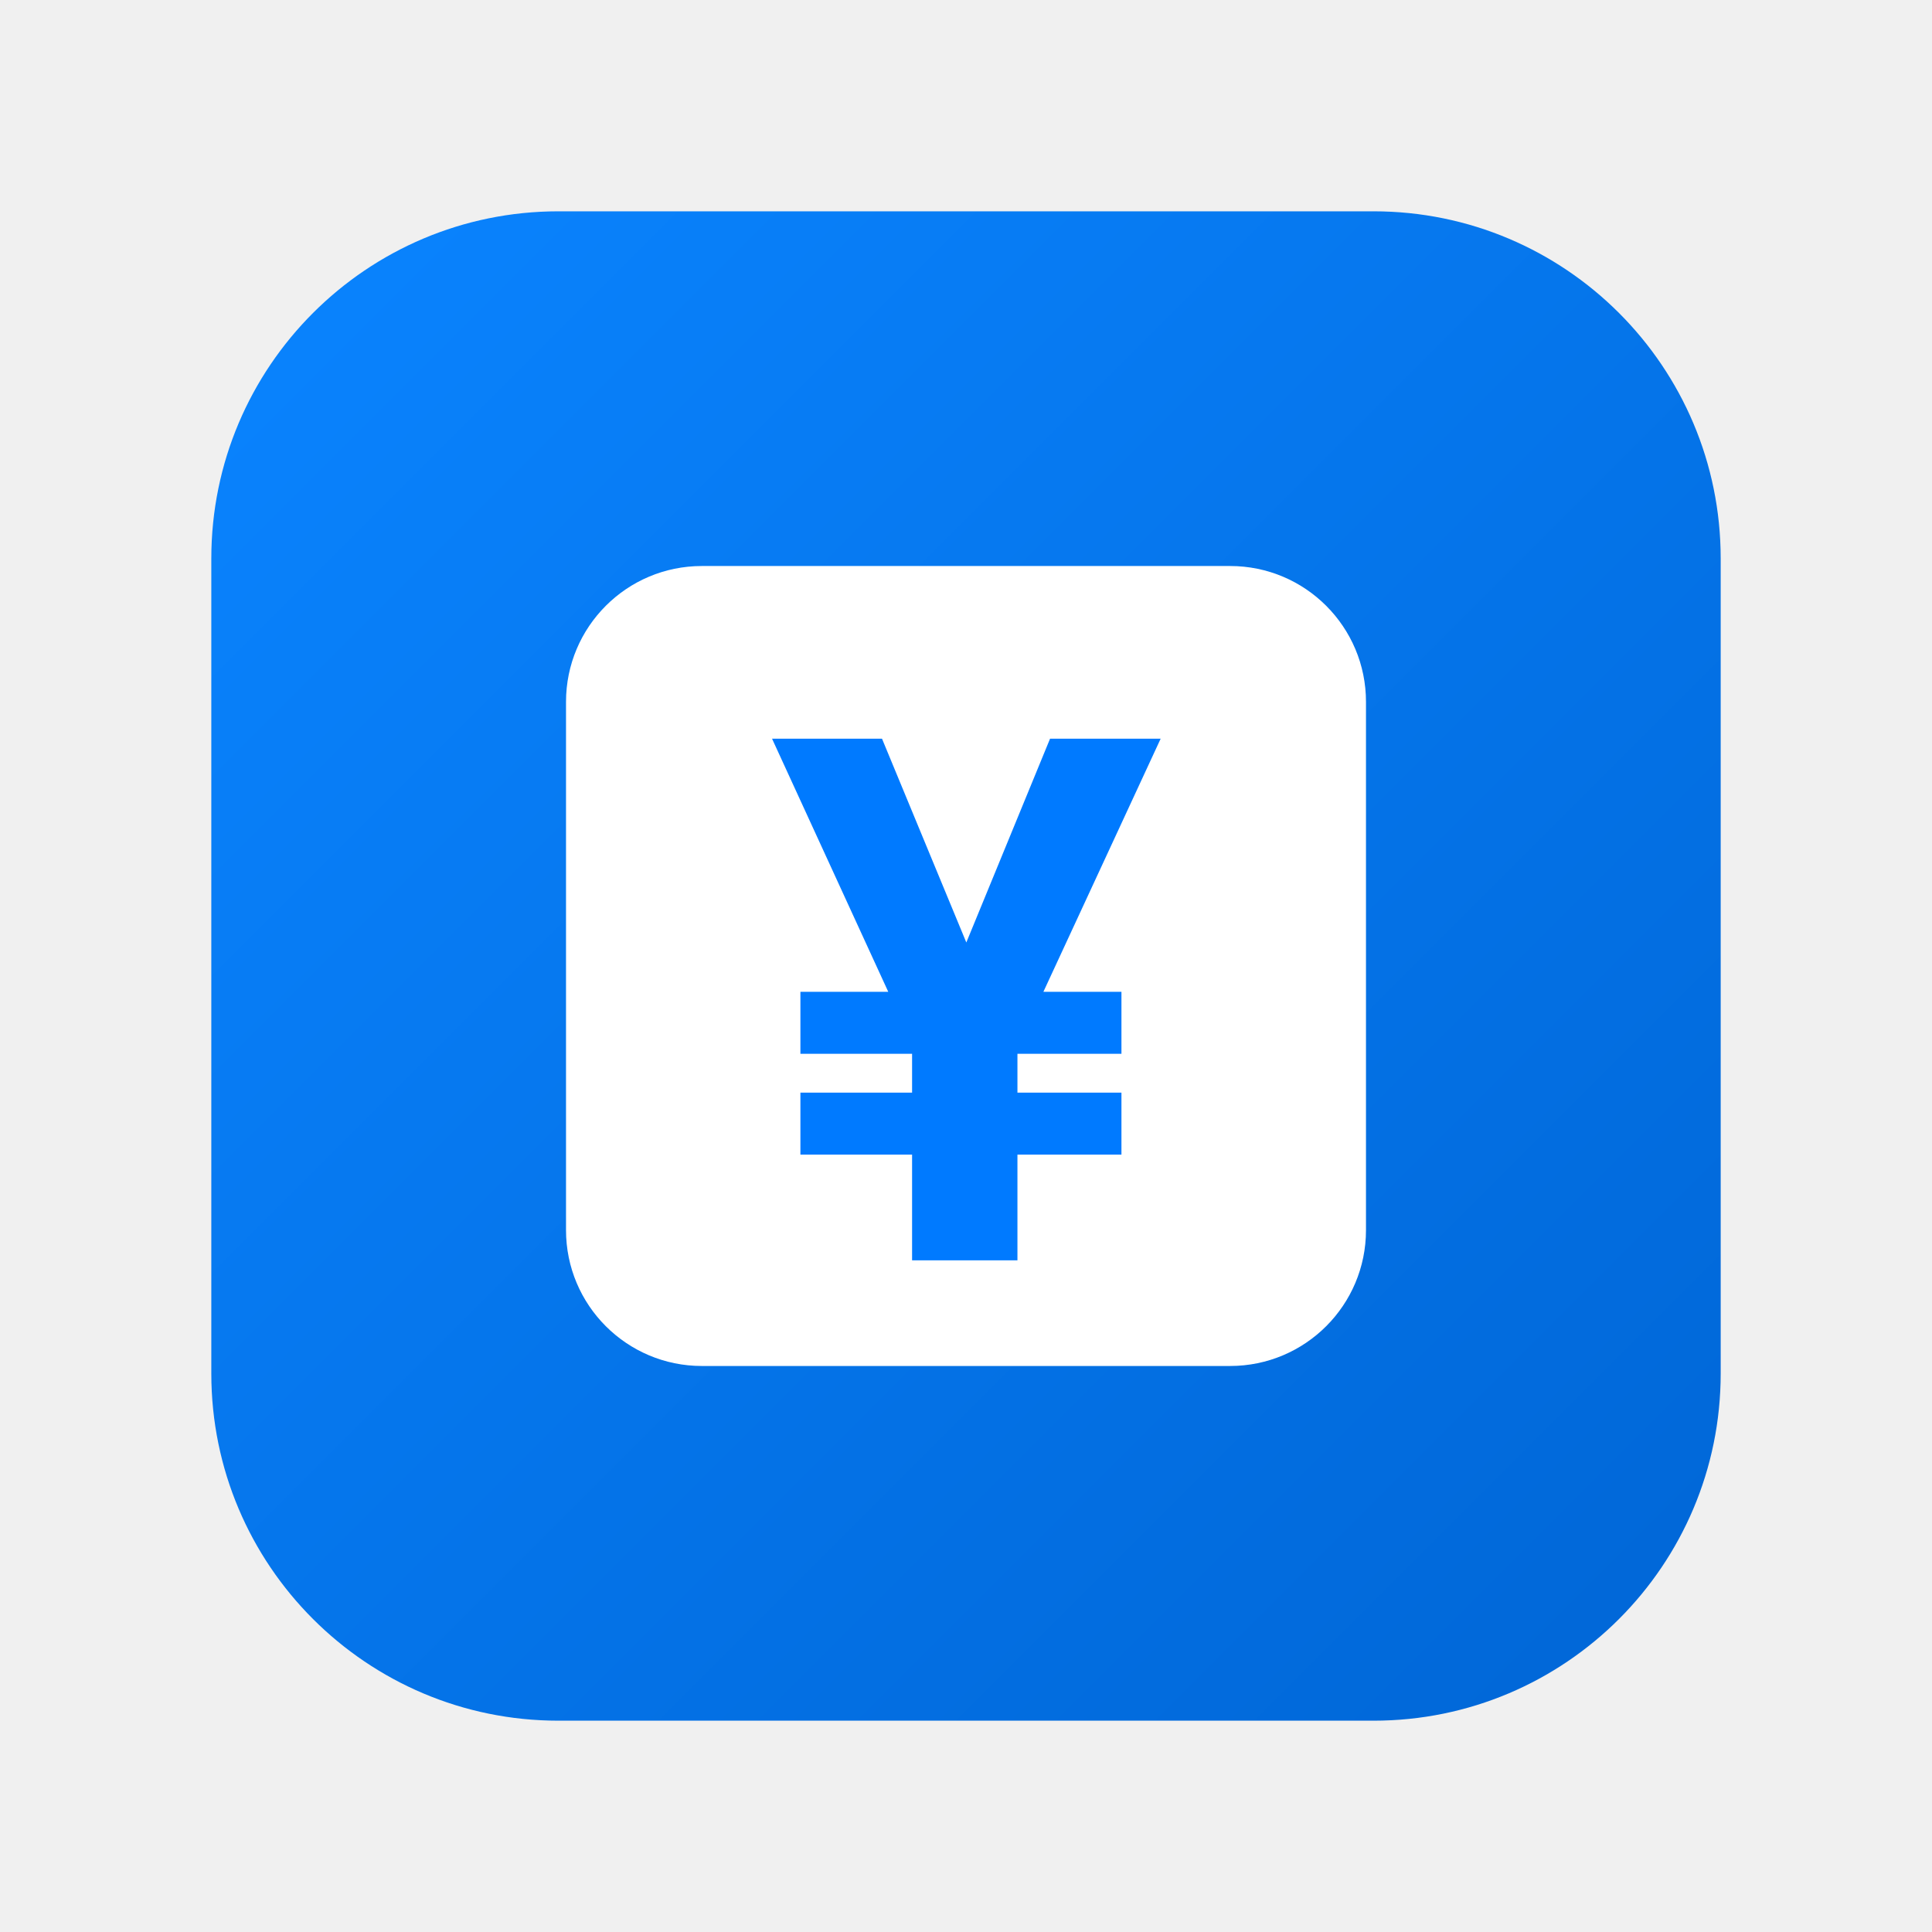
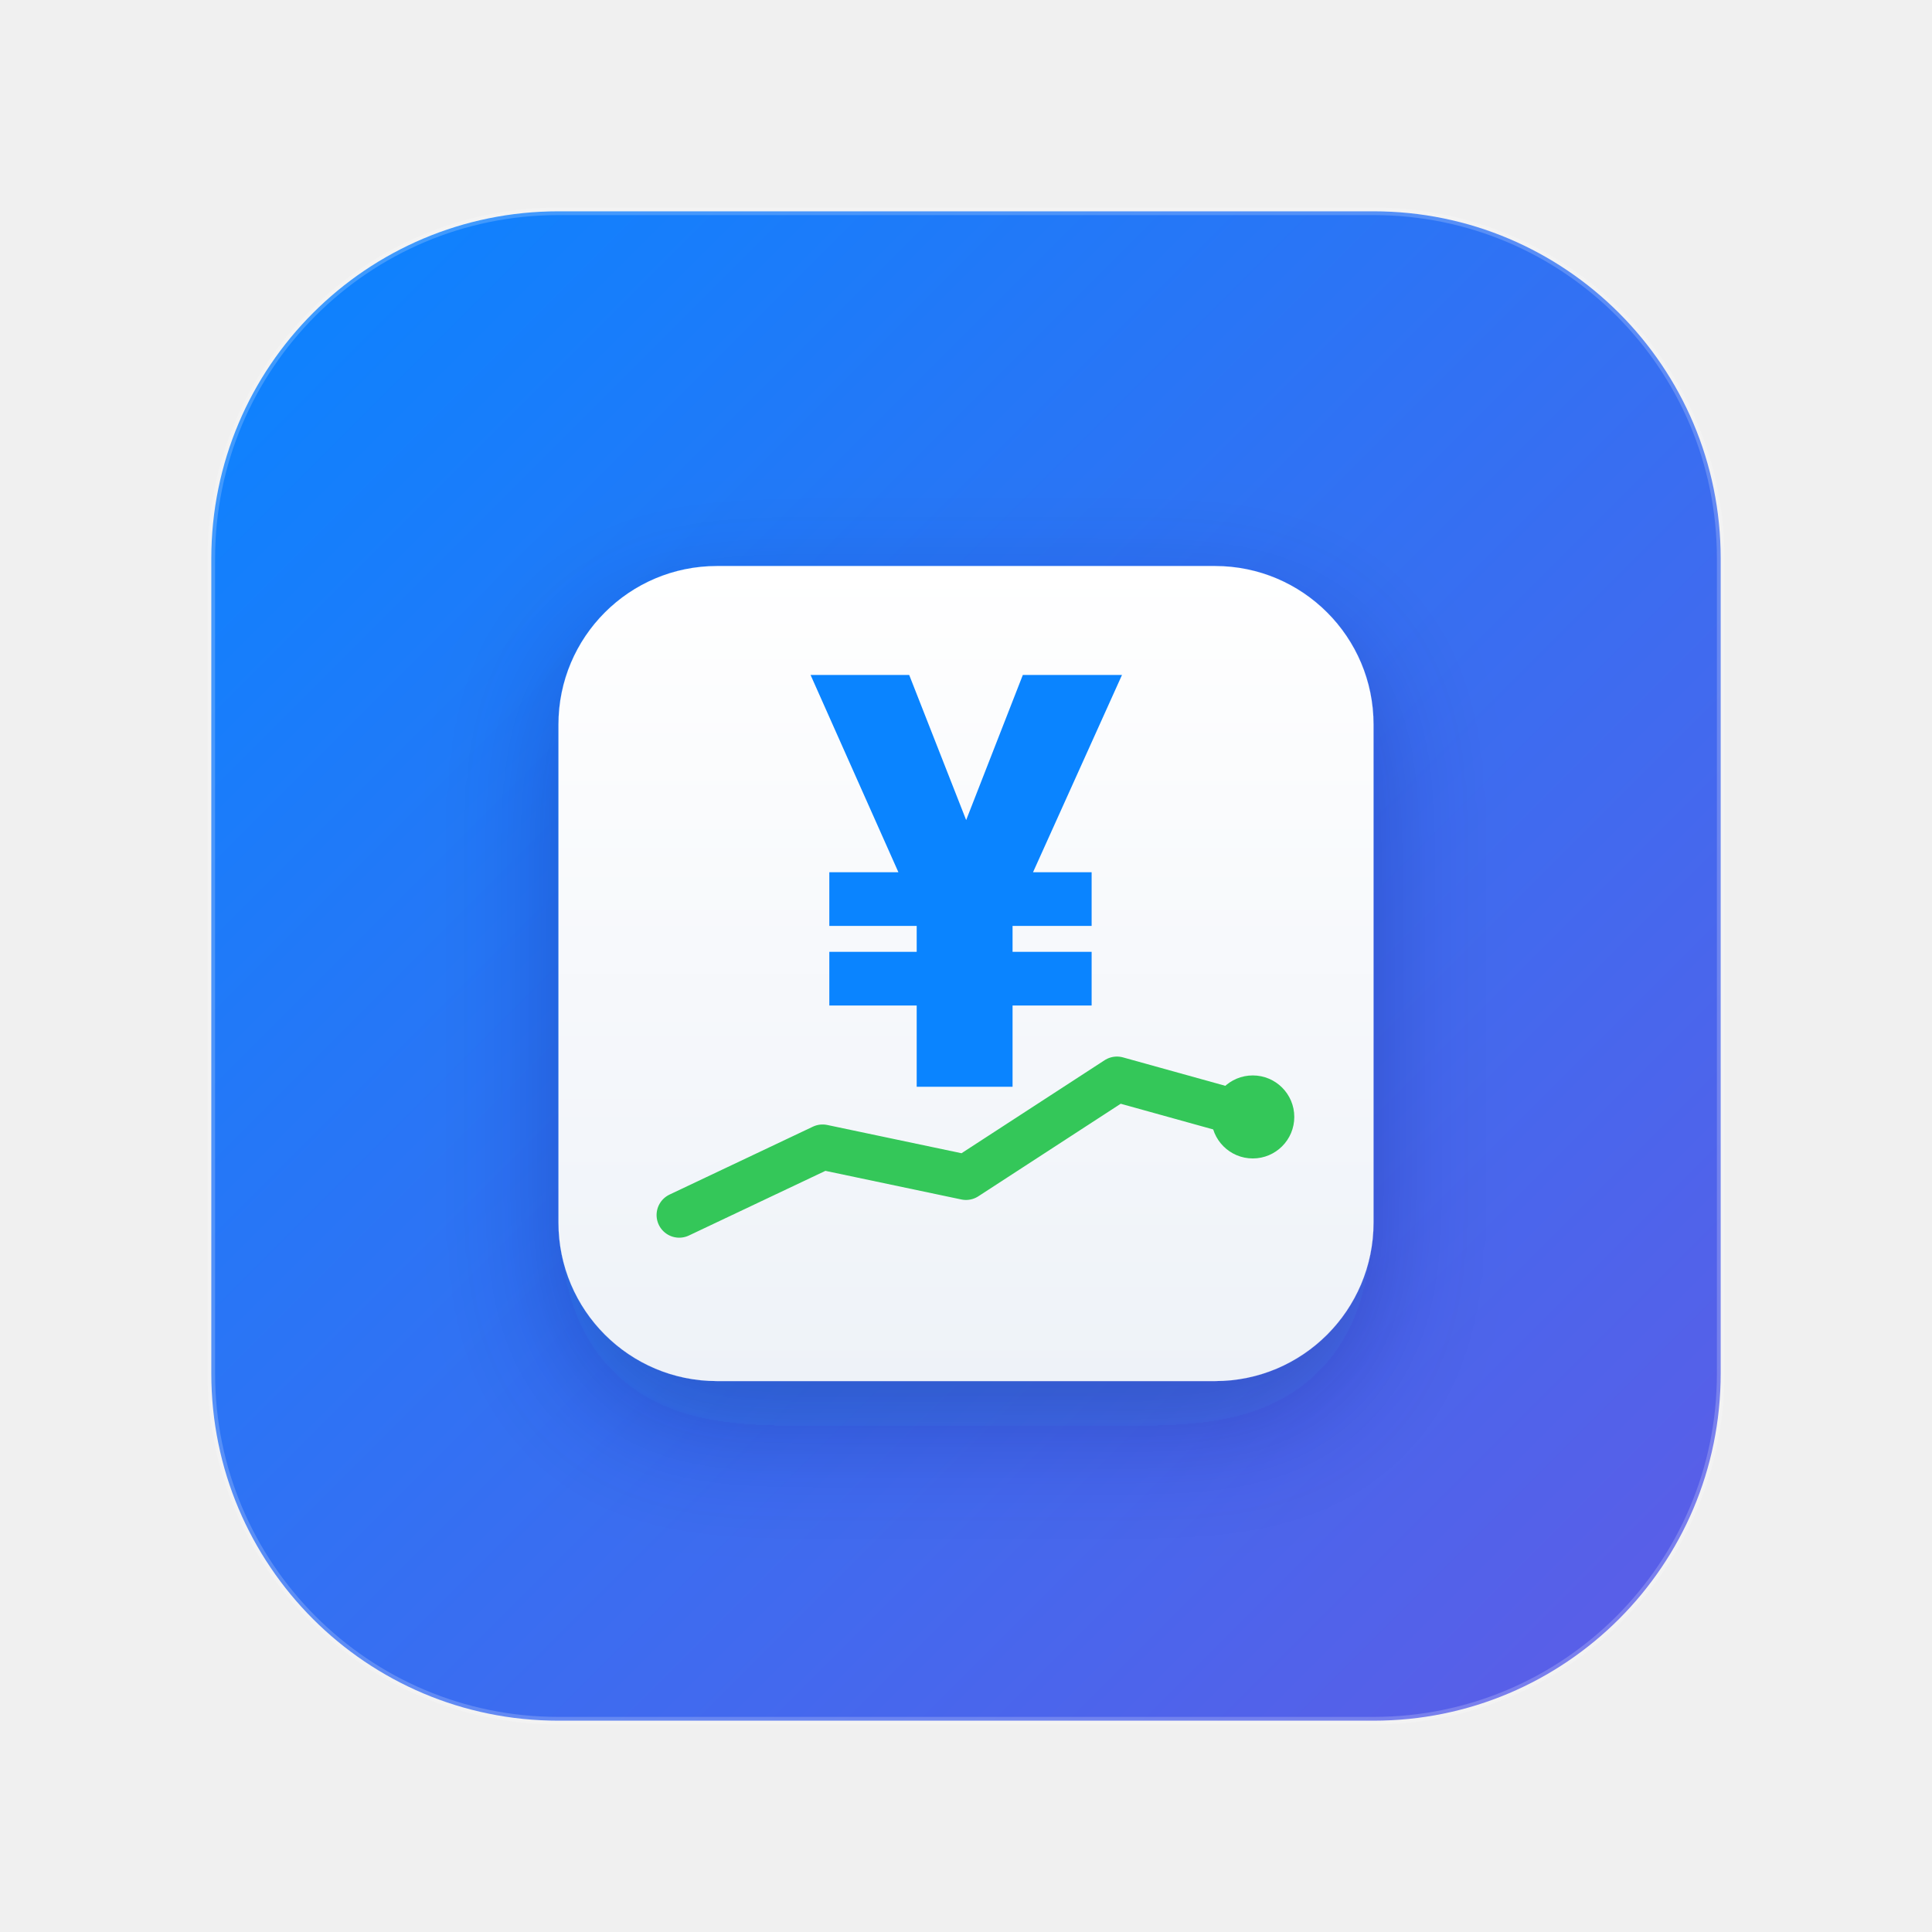
<svg xmlns="http://www.w3.org/2000/svg" viewBox="0 0 512 512" width="512" height="512">
  <defs>
-     <linearGradient id="g" x1="0" y1="0" x2="1" y2="1">
-       <stop offset="0" stop-color="#0a84ff" />
-       <stop offset="1" stop-color="#0066d6" />
+     <linearGradient id="bg" x1="0" y1="0" x2="1" y2="1">
+       <stop offset="0" stop-color="#0A84FF" />
+       <stop offset="1" stop-color="#5E5CE6" />
    </linearGradient>
+     <linearGradient id="card" x1="0" y1="0" x2="0" y2="1">
+       <stop offset="0" stop-color="#FFFFFF" />
+       <stop offset="1" stop-color="#EEF2F8" />
+     </linearGradient>
+     <filter id="soft" x="-30%" y="-30%" width="160%" height="160%">
+       <feDropShadow dx="0" dy="12" stdDeviation="16" flood-color="#0A2A66" flood-opacity="0.28" />
+     </filter>
  </defs>
-   <rect x="56" y="56" width="400" height="400" rx="92" fill="url(#g)" />
-   <rect x="150" y="150" width="212" height="212" rx="36" fill="#ffffff" />
-   <text x="256" y="334" font-family="-apple-system, 'SF Pro Display', 'PingFang SC', sans-serif" font-size="190" font-weight="700" fill="#007aff" text-anchor="middle">¥</text>
+   <rect x="56" y="56" width="400" height="400" rx="92" fill="url(#bg)" />
+   <rect x="56" y="56" width="400" height="400" rx="92" fill="none" stroke="#ffffff" stroke-opacity="0.20" stroke-width="2" />
+   <g filter="url(#soft)">
+     <rect x="148" y="150" width="216" height="216" rx="42" fill="url(#card)" />
+   </g>
+   <text x="256" y="288" font-family="-apple-system, 'SF Pro Display', 'PingFang SC', sans-serif" font-size="150" font-weight="800" fill="#0A84FF" text-anchor="middle">¥</text>
+   <polyline points="180,322 218,304 256,312 296,286 332,296" fill="none" stroke="#34C759" stroke-width="12" stroke-linecap="round" stroke-linejoin="round" />
+   <circle cx="332" cy="296" r="11" fill="#34C759" />
</svg>
